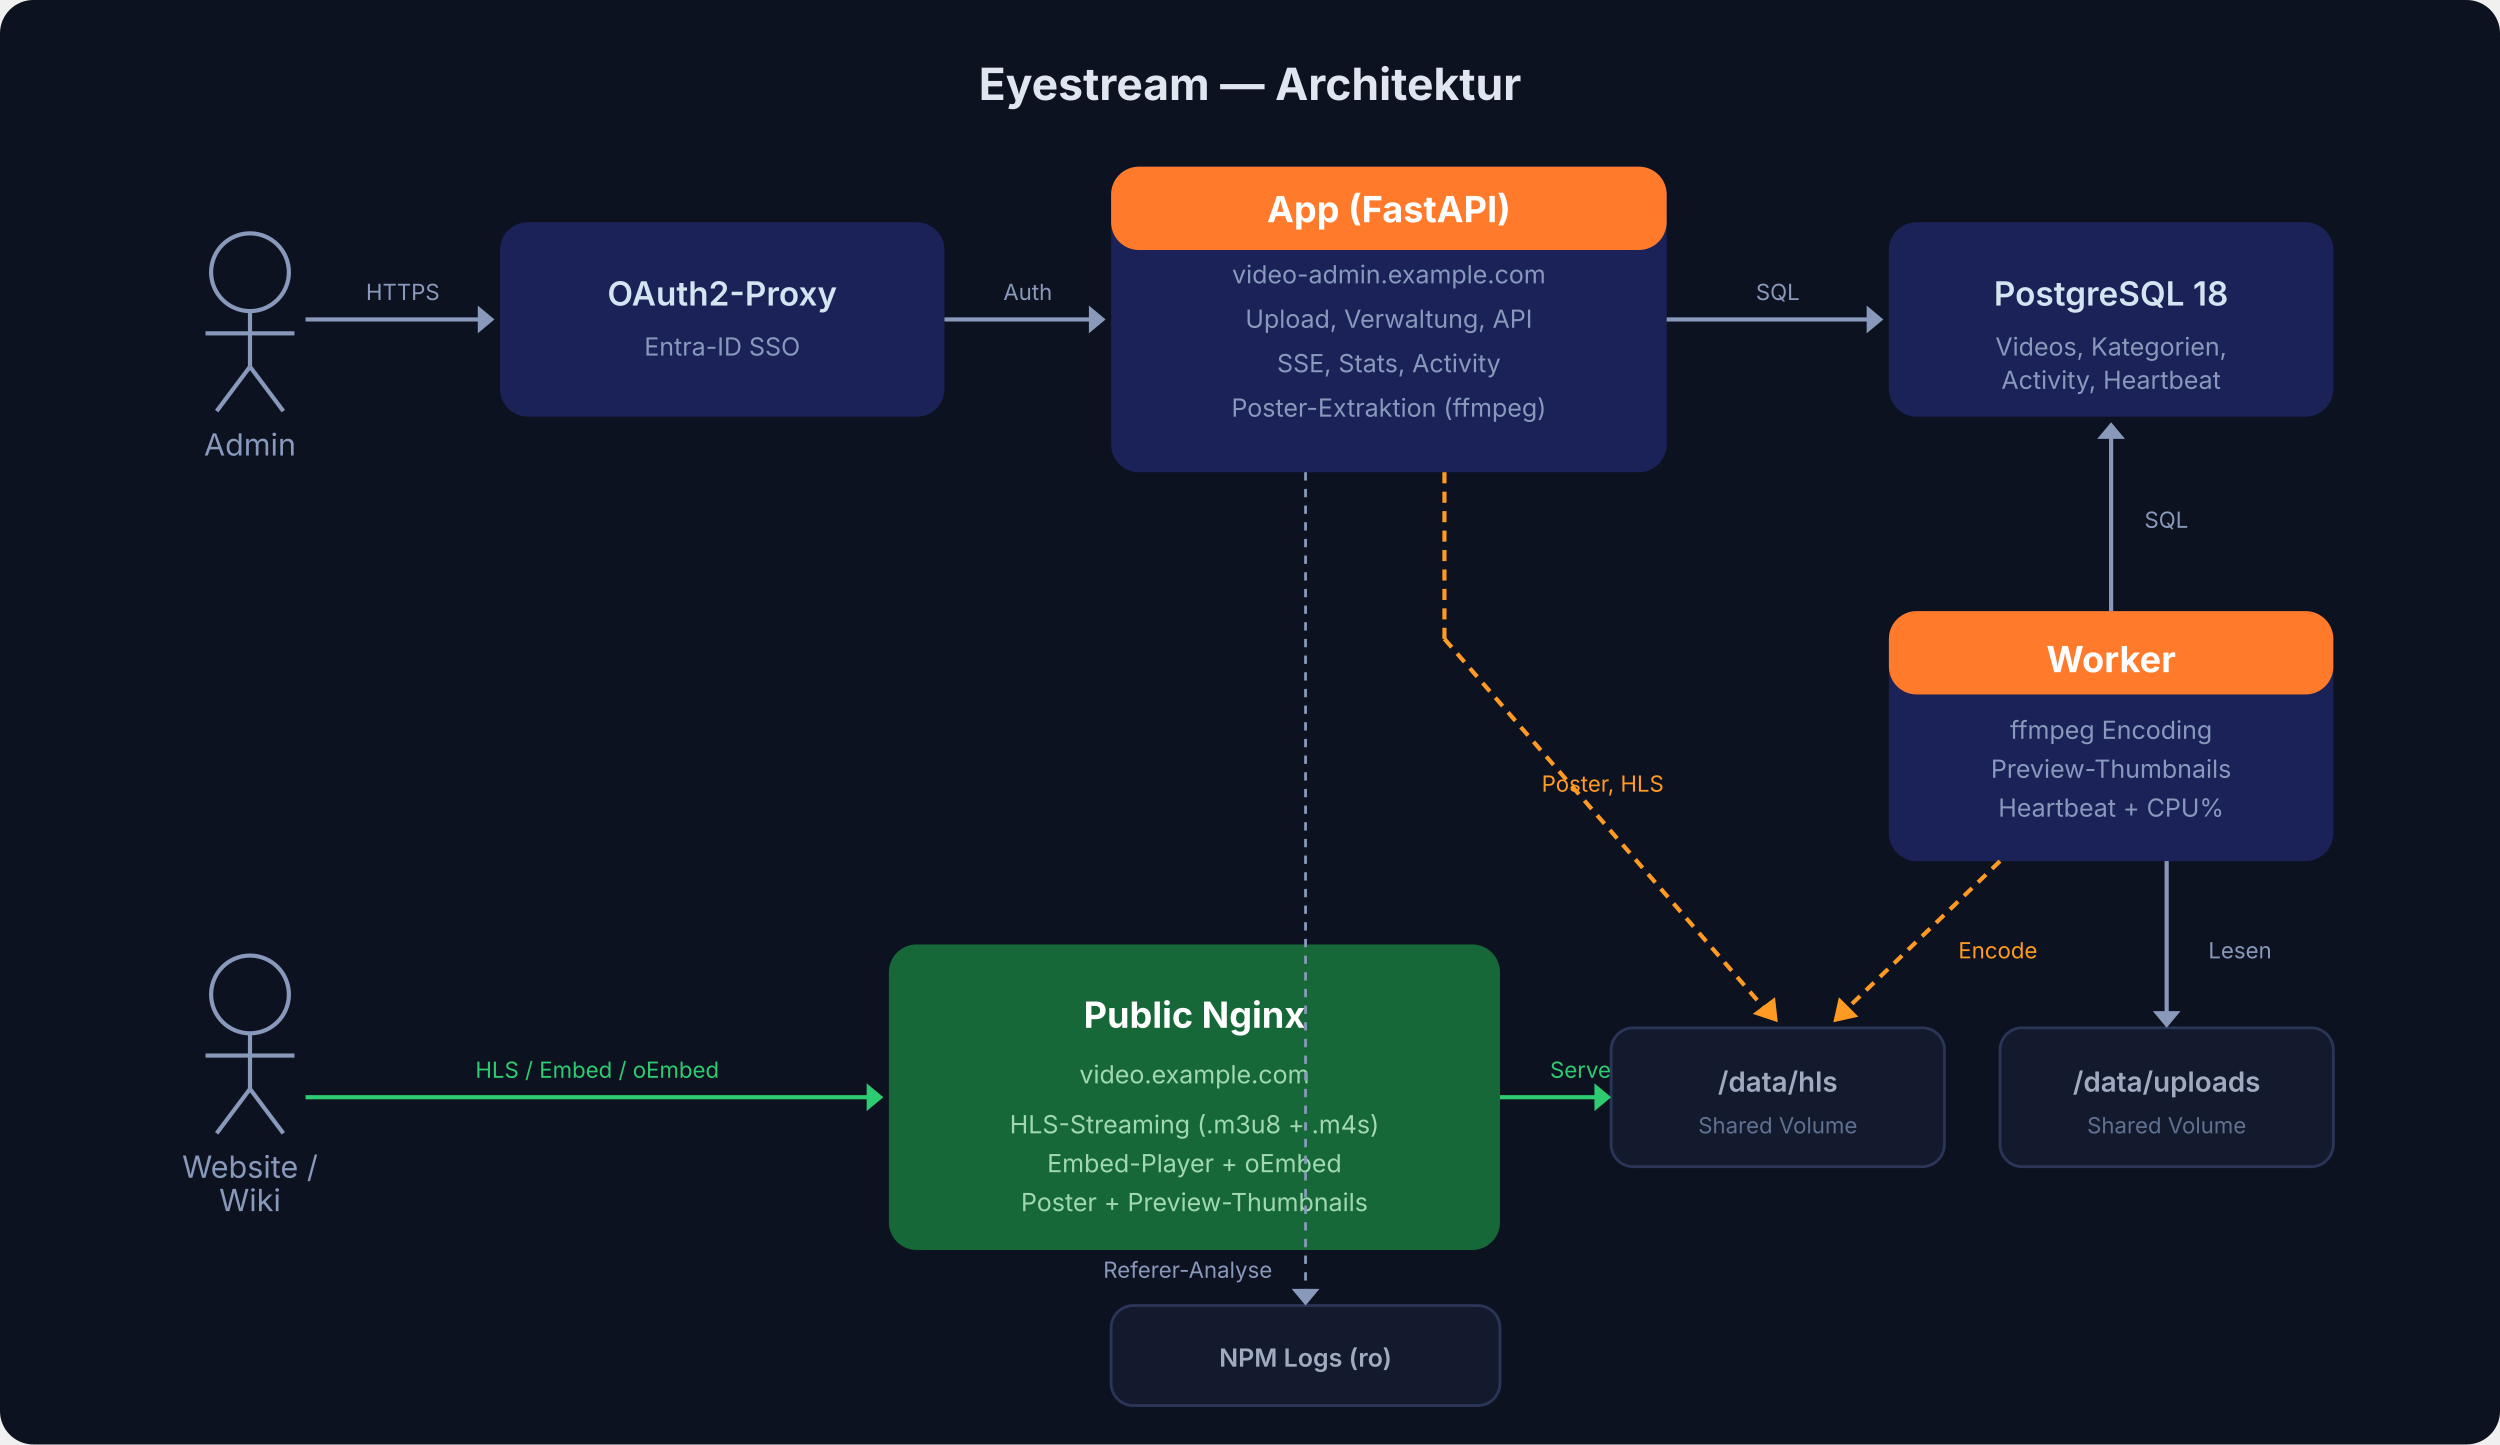
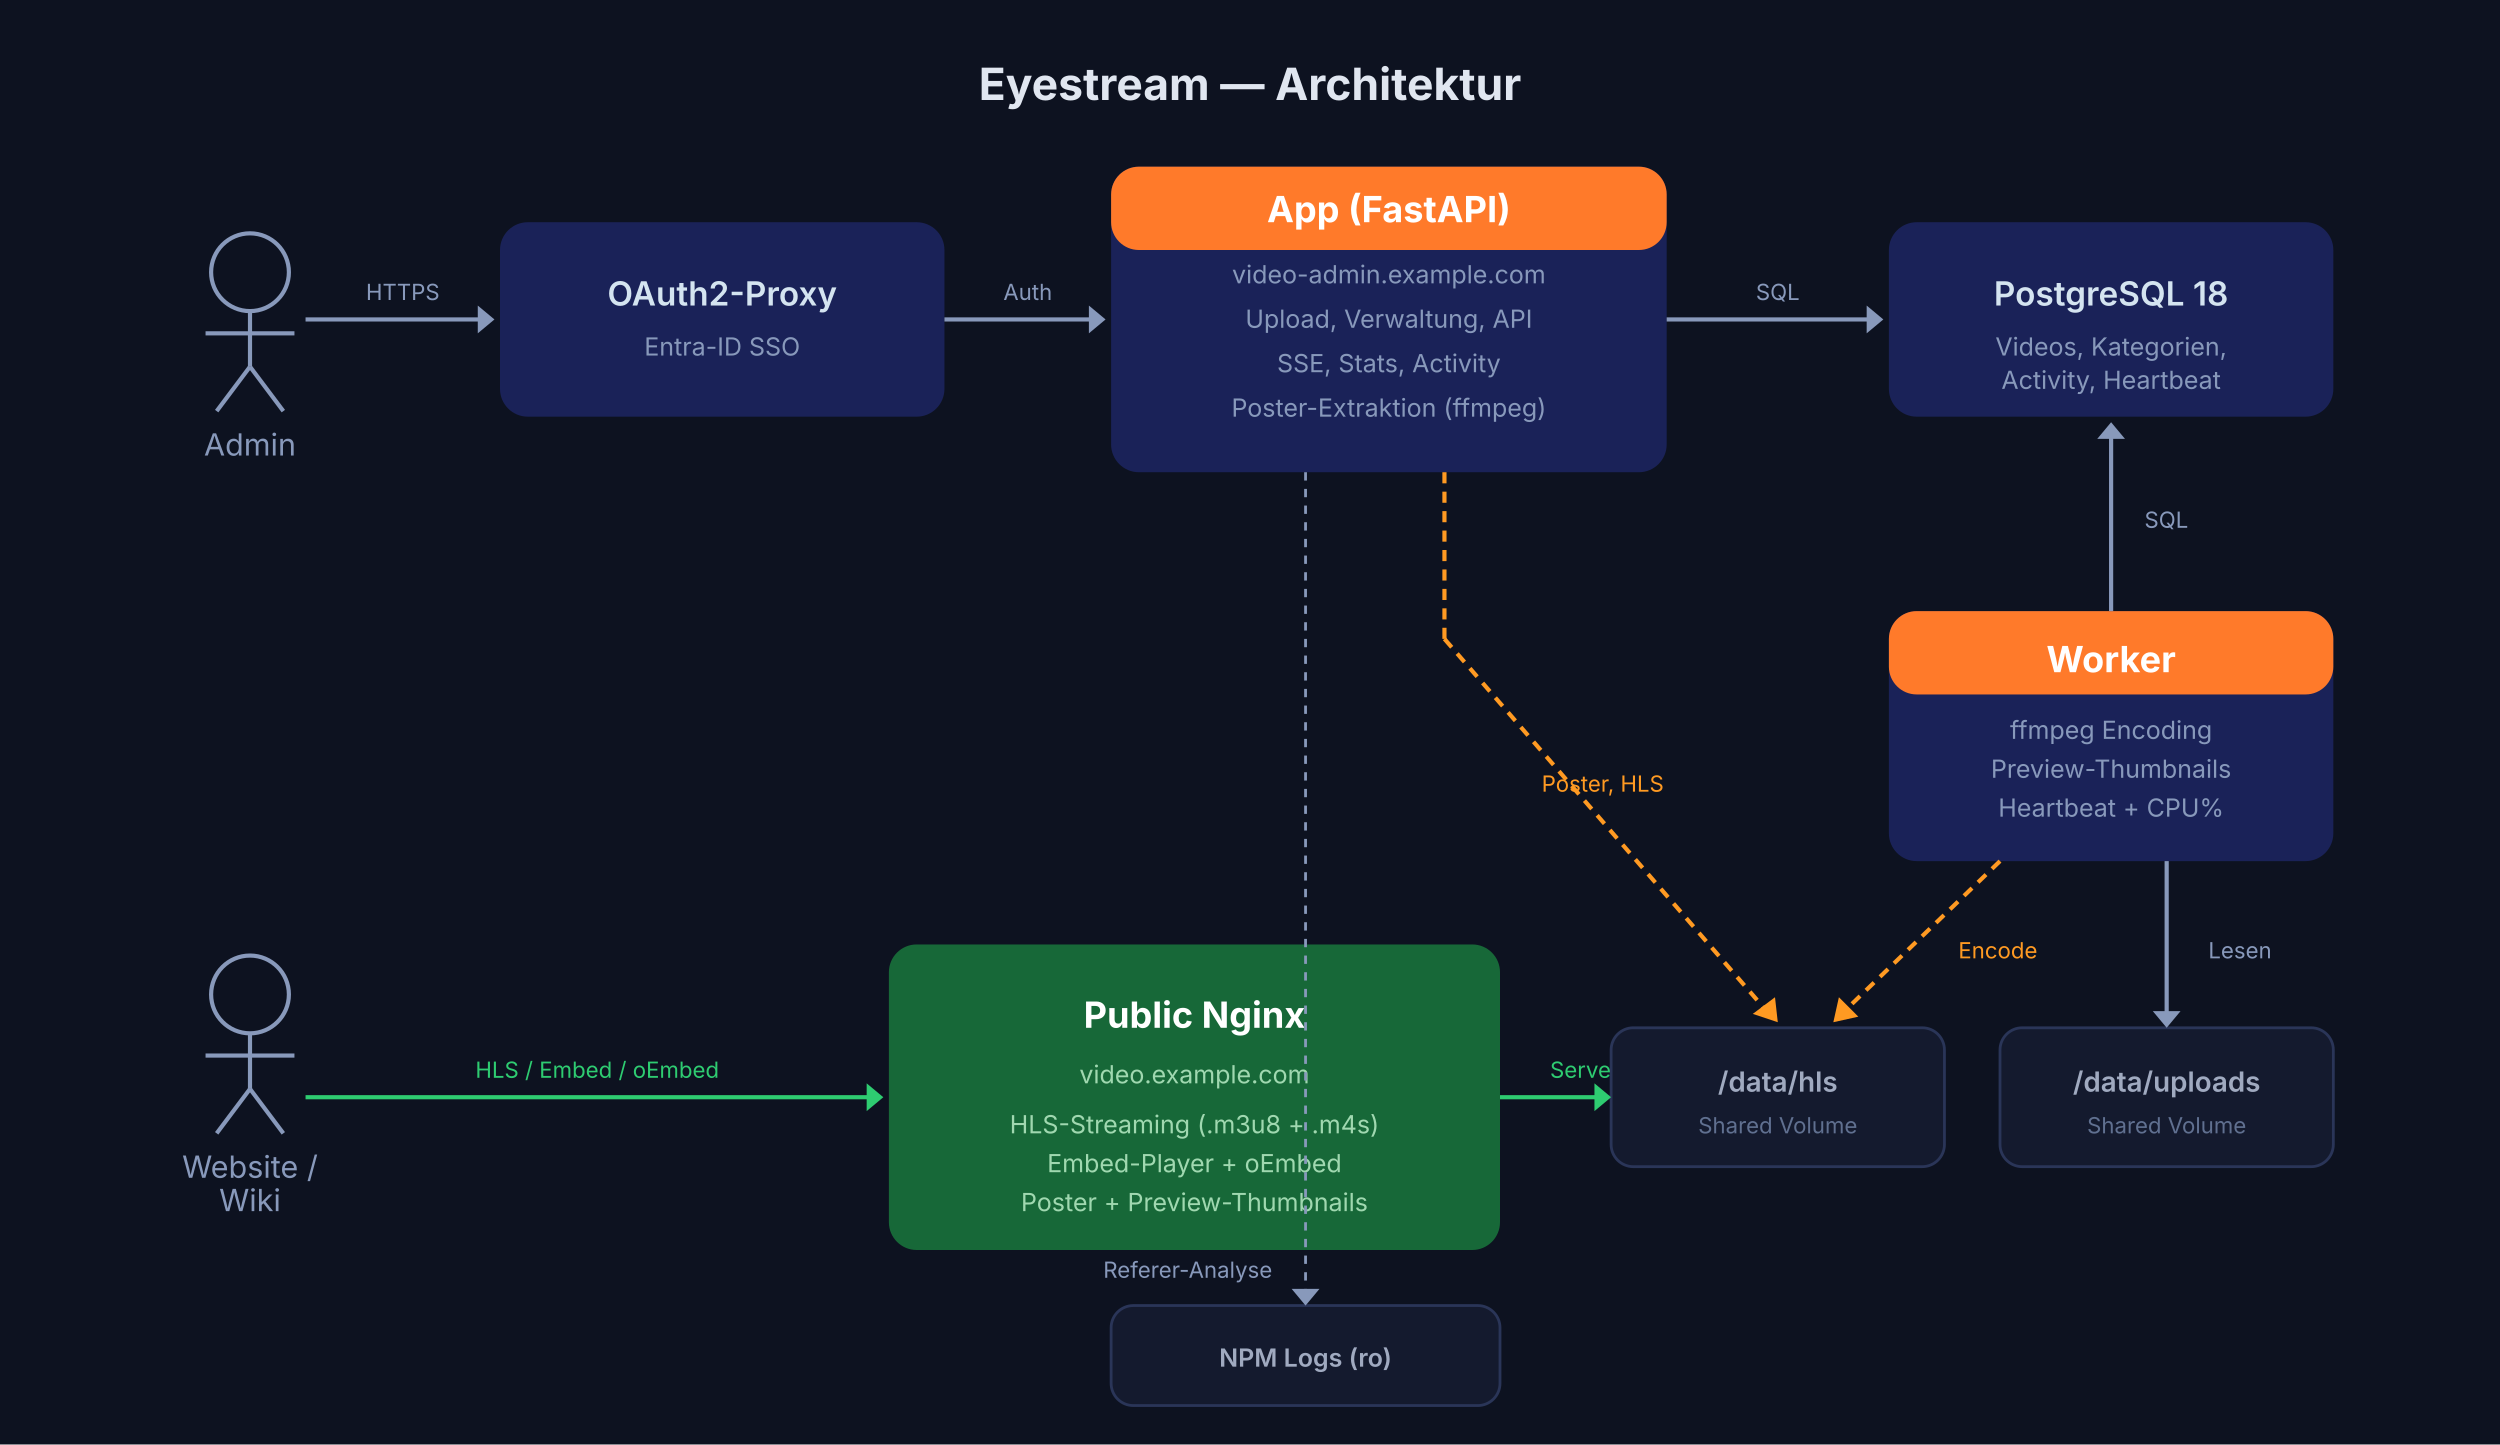
<svg xmlns="http://www.w3.org/2000/svg" viewBox="0 0 900 520" font-family="system-ui, -apple-system, sans-serif">
-   <rect width="900" height="520" rx="12" fill="#0d1220" />
+   <rect width="900" height="520" fill="#0d1220" />
  <text x="450" y="36" text-anchor="middle" font-size="16" font-weight="700" fill="#e0e6f0">Eyestream — Architektur</text>
  <g transform="translate(60, 80)">
    <circle cx="30" cy="18" r="14" fill="none" stroke="#8899bb" stroke-width="1.5" />
    <line x1="30" y1="32" x2="30" y2="52" stroke="#8899bb" stroke-width="1.5" />
    <line x1="14" y1="40" x2="46" y2="40" stroke="#8899bb" stroke-width="1.5" />
    <line x1="30" y1="52" x2="18" y2="68" stroke="#8899bb" stroke-width="1.5" />
    <line x1="30" y1="52" x2="42" y2="68" stroke="#8899bb" stroke-width="1.5" />
    <text x="30" y="84" text-anchor="middle" font-size="11" fill="#8899bb">Admin</text>
  </g>
  <g transform="translate(60, 340)">
    <circle cx="30" cy="18" r="14" fill="none" stroke="#8899bb" stroke-width="1.5" />
    <line x1="30" y1="32" x2="30" y2="52" stroke="#8899bb" stroke-width="1.5" />
    <line x1="14" y1="40" x2="46" y2="40" stroke="#8899bb" stroke-width="1.5" />
    <line x1="30" y1="52" x2="18" y2="68" stroke="#8899bb" stroke-width="1.5" />
    <line x1="30" y1="52" x2="42" y2="68" stroke="#8899bb" stroke-width="1.5" />
    <text x="30" y="84" text-anchor="middle" font-size="11" fill="#8899bb">Website /</text>
    <text x="30" y="96" text-anchor="middle" font-size="11" fill="#8899bb">Wiki</text>
  </g>
  <rect x="180" y="80" width="160" height="70" rx="10" fill="#1a2258" />
  <text x="260" y="110" text-anchor="middle" font-size="12" font-weight="600" fill="#D4E4F0">OAuth2-Proxy</text>
  <text x="260" y="128" text-anchor="middle" font-size="9" fill="#8899bb">Entra-ID SSO</text>
  <rect x="400" y="60" width="200" height="110" rx="10" fill="#1a2258" />
  <rect x="400" y="60" width="200" height="30" rx="10" fill="#ff7a2a" />
  <text x="500" y="80" text-anchor="middle" font-size="13" font-weight="700" fill="#fff">App (FastAPI)</text>
  <text x="500" y="102" text-anchor="middle" font-size="9" fill="#8899bb">video-admin.example.com</text>
  <text x="500" y="118" text-anchor="middle" font-size="9" fill="#8899bb">Upload, Verwaltung, API</text>
  <text x="500" y="134" text-anchor="middle" font-size="9" fill="#8899bb">SSE, Stats, Activity</text>
  <text x="500" y="150" text-anchor="middle" font-size="9" fill="#8899bb">Poster-Extraktion (ffmpeg)</text>
  <rect x="680" y="80" width="160" height="70" rx="10" fill="#1a2258" />
  <text x="760" y="110" text-anchor="middle" font-size="12" font-weight="600" fill="#D4E4F0">PostgreSQL 18</text>
  <text x="760" y="128" text-anchor="middle" font-size="9" fill="#8899bb">Videos, Kategorien,</text>
  <text x="760" y="140" text-anchor="middle" font-size="9" fill="#8899bb">Activity, Heartbeat</text>
  <rect x="680" y="220" width="160" height="90" rx="10" fill="#1a2258" />
  <rect x="680" y="220" width="160" height="30" rx="10" fill="#ff7a2a" />
  <text x="760" y="242" text-anchor="middle" font-size="13" font-weight="700" fill="#fff">Worker</text>
  <text x="760" y="266" text-anchor="middle" font-size="9" fill="#8899bb">ffmpeg Encoding</text>
  <text x="760" y="280" text-anchor="middle" font-size="9" fill="#8899bb">Preview-Thumbnails</text>
  <text x="760" y="294" text-anchor="middle" font-size="9" fill="#8899bb">Heartbeat + CPU%</text>
  <rect x="320" y="340" width="220" height="110" rx="10" fill="#176838" />
  <text x="430" y="370" text-anchor="middle" font-size="13" font-weight="700" fill="#fff">Public Nginx</text>
  <text x="430" y="390" text-anchor="middle" font-size="9" fill="#a0d8b0">video.example.com</text>
  <text x="430" y="408" text-anchor="middle" font-size="9" fill="#a0d8b0">HLS-Streaming (.m3u8 + .m4s)</text>
  <text x="430" y="422" text-anchor="middle" font-size="9" fill="#a0d8b0">Embed-Player + oEmbed</text>
  <text x="430" y="436" text-anchor="middle" font-size="9" fill="#a0d8b0">Poster + Preview-Thumbnails</text>
  <rect x="580" y="370" width="120" height="50" rx="8" fill="#141a2e" stroke="#2a3558" stroke-width="1" />
  <text x="640" y="393" text-anchor="middle" font-size="10" font-weight="600" fill="#a0aac0">/data/hls</text>
  <text x="640" y="408" text-anchor="middle" font-size="8" fill="#607090">Shared Volume</text>
  <rect x="720" y="370" width="120" height="50" rx="8" fill="#141a2e" stroke="#2a3558" stroke-width="1" />
  <text x="780" y="393" text-anchor="middle" font-size="10" font-weight="600" fill="#a0aac0">/data/uploads</text>
  <text x="780" y="408" text-anchor="middle" font-size="8" fill="#607090">Shared Volume</text>
  <rect x="400" y="470" width="140" height="36" rx="8" fill="#141a2e" stroke="#2a3558" stroke-width="1" />
  <text x="470" y="492" text-anchor="middle" font-size="9" font-weight="600" fill="#a0aac0">NPM Logs (ro)</text>
  <line x1="110" y1="115" x2="173" y2="115" stroke="#8899bb" stroke-width="1.5" />
  <polygon points="178,115 172,110 172,120" fill="#8899bb" />
  <text x="145" y="108" text-anchor="middle" font-size="8" fill="#8899bb">HTTPS</text>
  <line x1="340" y1="115" x2="393" y2="115" stroke="#8899bb" stroke-width="1.5" />
  <polygon points="398,115 392,110 392,120" fill="#8899bb" />
  <text x="370" y="108" text-anchor="middle" font-size="8" fill="#8899bb">Auth</text>
  <line x1="600" y1="115" x2="673" y2="115" stroke="#8899bb" stroke-width="1.5" />
  <polygon points="678,115 672,110 672,120" fill="#8899bb" />
  <text x="640" y="108" text-anchor="middle" font-size="8" fill="#8899bb">SQL</text>
  <line x1="760" y1="220" x2="760" y2="157" stroke="#8899bb" stroke-width="1.5" />
  <polygon points="760,152 755,158 765,158" fill="#8899bb" />
  <text x="772" y="190" font-size="8" fill="#8899bb">SQL</text>
  <line x1="520" y1="170" x2="520" y2="230" stroke="#ff9a22" stroke-width="1.5" stroke-dasharray="4,3" />
  <line x1="520" y1="230" x2="636" y2="364" stroke="#ff9a22" stroke-width="1.5" stroke-dasharray="4,3" />
  <polygon points="640,368 631,365 639,359" fill="#ff9a22" />
  <text x="555" y="285" font-size="8" fill="#ff9a22">Poster, HLS</text>
  <line x1="720" y1="310" x2="664" y2="364" stroke="#ff9a22" stroke-width="1.5" stroke-dasharray="4,3" />
  <polygon points="660,368 662,359 669,366" fill="#ff9a22" />
  <text x="705" y="345" font-size="8" fill="#ff9a22">Encode</text>
  <line x1="780" y1="310" x2="780" y2="365" stroke="#8899bb" stroke-width="1.5" />
  <polygon points="780,370 775,364 785,364" fill="#8899bb" />
  <text x="795" y="345" font-size="8" fill="#8899bb">Lesen</text>
  <line x1="540" y1="395" x2="575" y2="395" stroke="#2ecc71" stroke-width="1.5" />
  <polygon points="580,395 574,390 574,400" fill="#2ecc71" />
  <text x="558" y="388" font-size="8" fill="#2ecc71">Serve</text>
  <line x1="110" y1="395" x2="313" y2="395" stroke="#2ecc71" stroke-width="1.5" />
  <polygon points="318,395 312,390 312,400" fill="#2ecc71" />
  <text x="215" y="388" text-anchor="middle" font-size="8" fill="#2ecc71">HLS / Embed / oEmbed</text>
  <line x1="470" y1="170" x2="470" y2="465" stroke="#8899bb" stroke-width="1" stroke-dasharray="3,3" />
  <polygon points="470,470 465,464 475,464" fill="#8899bb" />
  <text x="458" y="460" font-size="8" fill="#8899bb" text-anchor="end">Referer-Analyse</text>
</svg>
